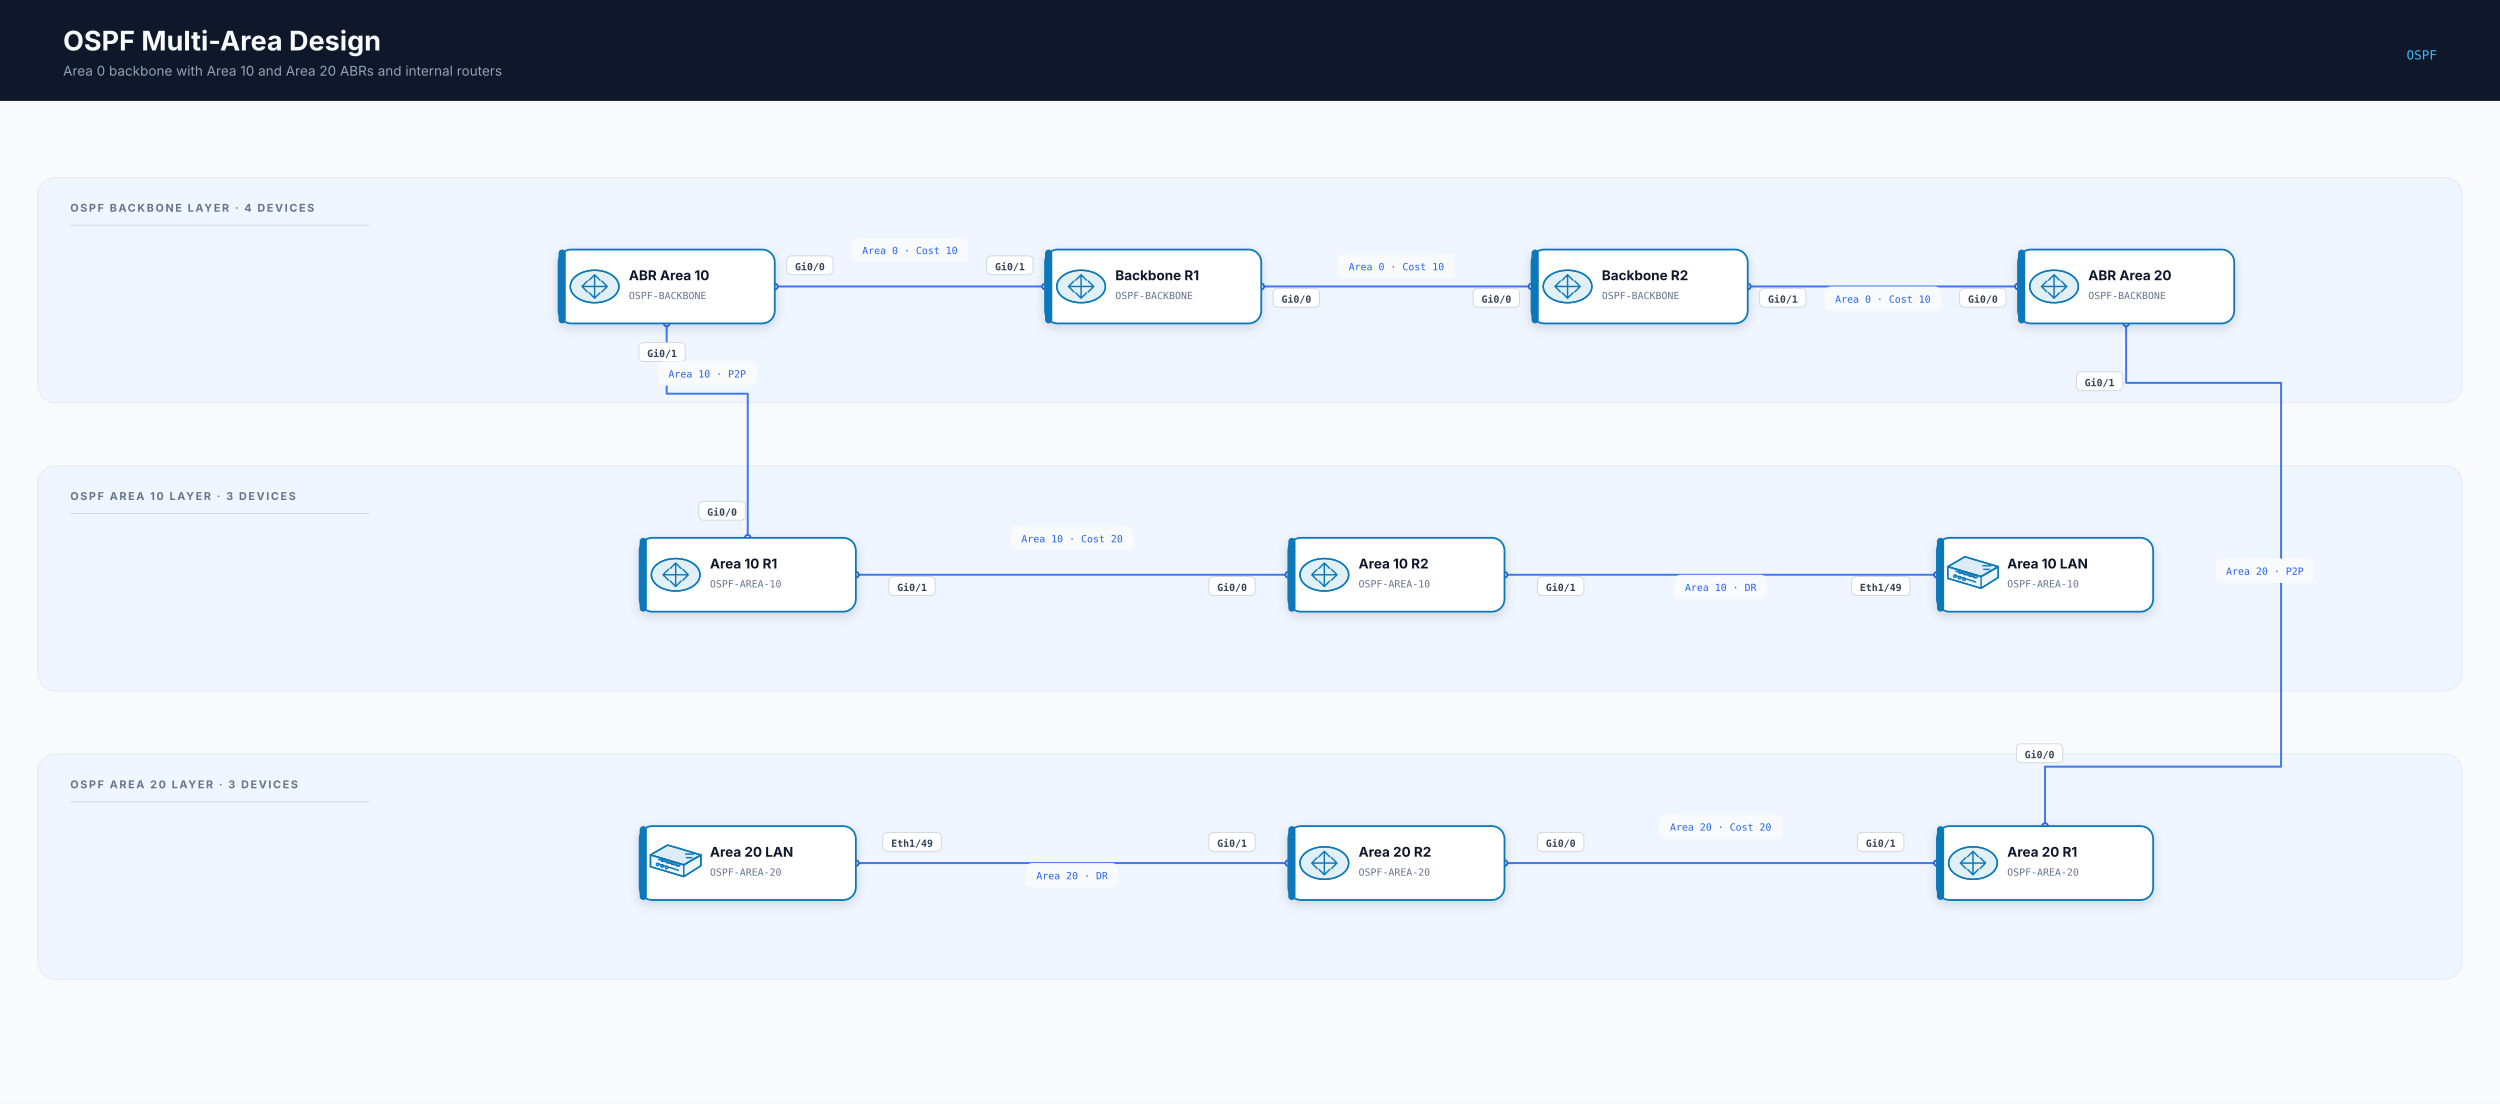
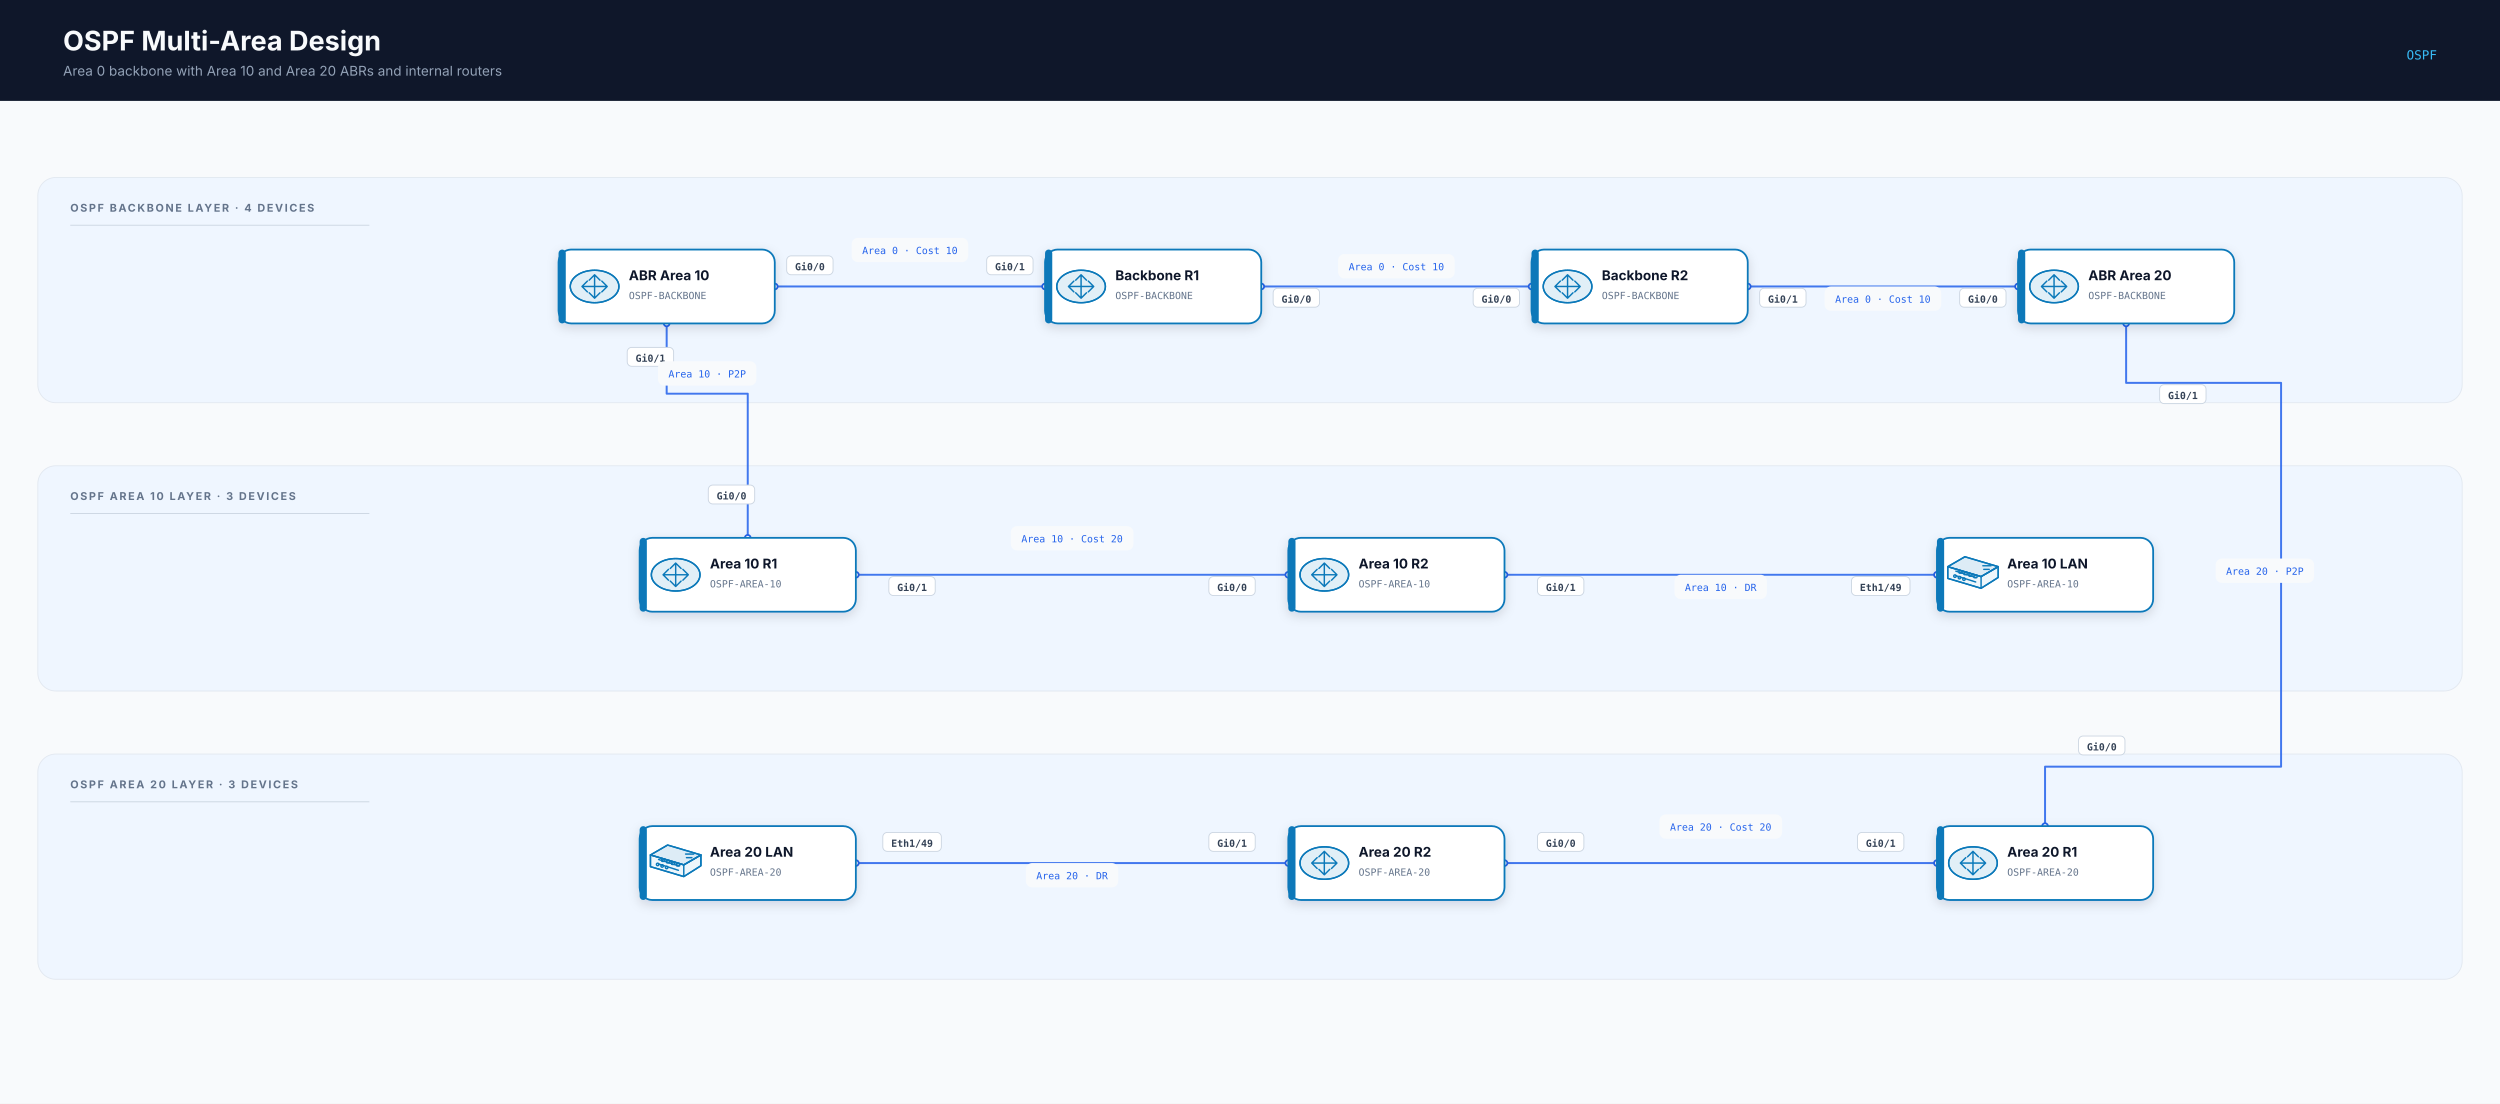
<svg xmlns="http://www.w3.org/2000/svg" class="theme-light" width="2775" height="1225" viewBox="0 0 2775 1225" role="img" shape-rendering="geometricPrecision">
  <defs>
    <filter id="shadow" x="-20%" y="-20%" width="140%" height="150%">
      <feDropShadow dx="0" dy="4" stdDeviation="6" flood-color="#0f172a" flood-opacity=".14" />
    </filter>
  </defs>
  <rect width="100%" height="100%" fill="#f8fafc" />
  <rect x="0" y="0" width="2775" height="112" fill="#0f172a" />
  <text x="70" y="56" fill="#f8fafc" font-family="Inter,Segoe UI,sans-serif" font-size="30" font-weight="700">OSPF Multi-Area Design</text>
  <text x="70" y="84" fill="#94a3b8" font-family="Inter,Segoe UI,sans-serif" font-size="15">Area 0 backbone with Area 10 and Area 20 ABRs and internal routers</text>
  <text x="2705" y="66" text-anchor="end" fill="#38bdf8" font-family="ui-monospace,SFMono-Regular,monospace" font-size="14">OSPF</text>
  <rect x="42" y="197.0" width="2691.0" height="250.0" rx="20" fill="#eff6ff" stroke="#e2e8f0" />
  <rect x="42" y="517.0" width="2691.0" height="250.0" rx="20" fill="#eff6ff" stroke="#e2e8f0" />
  <rect x="42" y="837.0" width="2691.0" height="250.0" rx="20" fill="#eff6ff" stroke="#e2e8f0" />
  <g id="row-headings">
    <g class="row-heading row-heading-ospf-backbone">
      <path d="M78 250.0 H410" stroke="#cbd5e1" stroke-width="1" />
      <text x="78" y="235.0" fill="#64748b" font-family="Inter,Segoe UI,sans-serif" font-size="12" font-weight="700" letter-spacing="1.8">OSPF BACKBONE LAYER · 4 DEVICES</text>
    </g>
    <g class="row-heading row-heading-ospf-area-10">
      <path d="M78 570.0 H410" stroke="#cbd5e1" stroke-width="1" />
      <text x="78" y="555.0" fill="#64748b" font-family="Inter,Segoe UI,sans-serif" font-size="12" font-weight="700" letter-spacing="1.8">OSPF AREA 10 LAYER · 3 DEVICES</text>
    </g>
    <g class="row-heading row-heading-ospf-area-20">
      <path d="M78 890.0 H410" stroke="#cbd5e1" stroke-width="1" />
      <text x="78" y="875.0" fill="#64748b" font-family="Inter,Segoe UI,sans-serif" font-size="12" font-weight="700" letter-spacing="1.8">OSPF AREA 20 LAYER · 3 DEVICES</text>
    </g>
  </g>
  <g id="links">
    <g id="link-1" data-netdiag-kind="link">
      <path d="M 1400.0 318.0 H 1700.0" fill="none" stroke="#2563eb" stroke-width="2.2" stroke-linecap="round" stroke-linejoin="round" opacity=".86" />
      <circle cx="1400.0" cy="318.0" r="3.2" fill="#ffffff" stroke="#2563eb" stroke-width="2" />
      <circle cx="1700.0" cy="318.0" r="3.2" fill="#ffffff" stroke="#2563eb" stroke-width="2" />
    </g>
    <g id="link-2" data-netdiag-kind="link">
      <path d="M 1160.0 318.0 H 860.0" fill="none" stroke="#2563eb" stroke-width="2.2" stroke-linecap="round" stroke-linejoin="round" opacity=".86" />
      <circle cx="1160.0" cy="318.0" r="3.2" fill="#ffffff" stroke="#2563eb" stroke-width="2" />
      <circle cx="860.0" cy="318.0" r="3.2" fill="#ffffff" stroke="#2563eb" stroke-width="2" />
    </g>
    <g id="link-3" data-netdiag-kind="link">
      <path d="M 1940.0 318.0 H 2240.0" fill="none" stroke="#2563eb" stroke-width="2.2" stroke-linecap="round" stroke-linejoin="round" opacity=".86" />
      <circle cx="1940.0" cy="318.0" r="3.2" fill="#ffffff" stroke="#2563eb" stroke-width="2" />
      <circle cx="2240.0" cy="318.0" r="3.2" fill="#ffffff" stroke="#2563eb" stroke-width="2" />
    </g>
    <g id="link-4" data-netdiag-kind="link">
      <path d="M 740.0 359.0 V 437.0 H 830.0 V 597.0" fill="none" stroke="#2563eb" stroke-width="2.2" stroke-linecap="round" stroke-linejoin="round" opacity=".86" />
      <circle cx="740.0" cy="359.0" r="3.2" fill="#ffffff" stroke="#2563eb" stroke-width="2" />
      <circle cx="830.0" cy="597.0" r="3.2" fill="#ffffff" stroke="#2563eb" stroke-width="2" />
    </g>
    <g id="link-5" data-netdiag-kind="link">
      <path d="M 950.0 638.0 H 1430.0" fill="none" stroke="#2563eb" stroke-width="2.2" stroke-linecap="round" stroke-linejoin="round" opacity=".86" />
      <circle cx="950.0" cy="638.0" r="3.2" fill="#ffffff" stroke="#2563eb" stroke-width="2" />
      <circle cx="1430.0" cy="638.0" r="3.2" fill="#ffffff" stroke="#2563eb" stroke-width="2" />
    </g>
    <g id="link-6" data-netdiag-kind="link">
      <path d="M 1670.0 638.0 H 2150.0" fill="none" stroke="#2563eb" stroke-width="2.2" stroke-linecap="round" stroke-linejoin="round" opacity=".86" />
      <circle cx="1670.0" cy="638.0" r="3.2" fill="#ffffff" stroke="#2563eb" stroke-width="2" />
      <circle cx="2150.0" cy="638.0" r="3.2" fill="#ffffff" stroke="#2563eb" stroke-width="2" />
    </g>
    <g id="link-7" data-netdiag-kind="link">
      <path d="M 2360.0 359.0 V 425.0 H 2532.0 V 851.0 H 2270.0 V 917.0" fill="none" stroke="#2563eb" stroke-width="2.2" stroke-linecap="round" stroke-linejoin="round" opacity=".86" />
      <circle cx="2360.0" cy="359.0" r="3.2" fill="#ffffff" stroke="#2563eb" stroke-width="2" />
      <circle cx="2270.0" cy="917.0" r="3.2" fill="#ffffff" stroke="#2563eb" stroke-width="2" />
    </g>
    <g id="link-8" data-netdiag-kind="link">
      <path d="M 2150.0 958.0 H 1670.0" fill="none" stroke="#2563eb" stroke-width="2.2" stroke-linecap="round" stroke-linejoin="round" opacity=".86" />
      <circle cx="2150.0" cy="958.0" r="3.2" fill="#ffffff" stroke="#2563eb" stroke-width="2" />
      <circle cx="1670.0" cy="958.0" r="3.2" fill="#ffffff" stroke="#2563eb" stroke-width="2" />
    </g>
    <g id="link-9" data-netdiag-kind="link">
      <path d="M 1430.0 958.0 H 950.0" fill="none" stroke="#2563eb" stroke-width="2.2" stroke-linecap="round" stroke-linejoin="round" opacity=".86" />
      <circle cx="1430.0" cy="958.0" r="3.2" fill="#ffffff" stroke="#2563eb" stroke-width="2" />
      <circle cx="950.0" cy="958.0" r="3.2" fill="#ffffff" stroke="#2563eb" stroke-width="2" />
    </g>
  </g>
  <g id="nodes">
    <g id="abr-10" data-netdiag-kind="node" filter="url(#shadow)">
      <rect x="620.0" y="277.0" width="240.0" height="82.0" rx="14" fill="#ffffff" stroke="#0878b9" stroke-width="2" />
      <rect x="620.0" y="277.0" width="8" height="82.0" rx="4" fill="#0878b9" />
      <g class="device-icon device-icon-router" transform="translate(660.0 318.0)" stroke="#0878b9" fill="none" stroke-width="1.6" stroke-linecap="round" stroke-linejoin="round">
        <ellipse cx="0" cy="0" rx="27" ry="18" fill="#0878b9" fill-opacity=".12" />
        <ellipse cx="0" cy="0" rx="27" ry="18" />
        <path d="M-14 0h28M8-6l6 6-6 6M14 0H-14M-8-6l-6 6 6 6" />
        <path d="M0-13v26M-6-7l6-6 6 6M-6 7l6 6 6-6" />
      </g>
      <text class="node-title" x="698.0" y="311.0" fill="#0f172a" font-family="Inter,Segoe UI,Arial,sans-serif" font-size="15" font-weight="700">ABR Area 10</text>
      <text x="698.0" y="332.0" fill="#64748b" font-family="ui-monospace,SFMono-Regular,monospace" font-size="11">OSPF-BACKBONE</text>
    </g>
    <g id="abr-20" data-netdiag-kind="node" filter="url(#shadow)">
      <rect x="2240.0" y="277.0" width="240.0" height="82.0" rx="14" fill="#ffffff" stroke="#0878b9" stroke-width="2" />
      <rect x="2240.0" y="277.0" width="8" height="82.0" rx="4" fill="#0878b9" />
      <g class="device-icon device-icon-router" transform="translate(2280.0 318.0)" stroke="#0878b9" fill="none" stroke-width="1.6" stroke-linecap="round" stroke-linejoin="round">
        <ellipse cx="0" cy="0" rx="27" ry="18" fill="#0878b9" fill-opacity=".12" />
        <ellipse cx="0" cy="0" rx="27" ry="18" />
        <path d="M-14 0h28M8-6l6 6-6 6M14 0H-14M-8-6l-6 6 6 6" />
        <path d="M0-13v26M-6-7l6-6 6 6M-6 7l6 6 6-6" />
      </g>
      <text class="node-title" x="2318.0" y="311.0" fill="#0f172a" font-family="Inter,Segoe UI,Arial,sans-serif" font-size="15" font-weight="700">ABR Area 20</text>
      <text x="2318.0" y="332.0" fill="#64748b" font-family="ui-monospace,SFMono-Regular,monospace" font-size="11">OSPF-BACKBONE</text>
    </g>
    <g id="area10-lan" data-netdiag-kind="node" filter="url(#shadow)">
      <rect x="2150.0" y="597.0" width="240.0" height="82.0" rx="14" fill="#ffffff" stroke="#0878b9" stroke-width="2" />
      <rect x="2150.0" y="597.0" width="8" height="82.0" rx="4" fill="#0878b9" />
      <g class="device-icon device-icon-access-switch" transform="translate(2190.0 638.0)" stroke="#0878b9" fill="none" stroke-width="1.6" stroke-linecap="round" stroke-linejoin="round">
        <path d="M-28 -9 -9 -20 28 -9 9 2Z" fill="#0878b9" fill-opacity=".14" />
        <path d="M-28 -9 9 2 28 -9v12L9 15-28 4Z" fill="#0878b9" fill-opacity=".07" />
        <path d="M-28 -9 -9 -20 28 -9 9 2Z" />
        <path d="M-28 -9v13L9 15 28 3v-12M9 2v13" />
        <path d="M-19 -4 3 3M-19 1 3 8" />
        <rect x="-15.5" y="-4.5" width="3.5" height="2.7" rx=".5" />
        <rect x="-10" y="-2.8" width="3.5" height="2.7" rx=".5" />
        <rect x="-4.5" y="-1.1" width="3.5" height="2.7" rx=".5" />
        <rect x="1" y=".6" width="3.5" height="2.7" rx=".5" />
        <circle cx="-20" cy="1.5" r="1.4" />
        <circle cx="-15" cy="3.2" r="1.4" />
        <circle cx="-10" cy="4.9" r="1.4" />
        <path d="M11 -10h9M12 -6h6" />
      </g>
      <text class="node-title" x="2228.0" y="631.0" fill="#0f172a" font-family="Inter,Segoe UI,Arial,sans-serif" font-size="15" font-weight="700">Area 10 LAN</text>
      <text x="2228.0" y="652.0" fill="#64748b" font-family="ui-monospace,SFMono-Regular,monospace" font-size="11">OSPF-AREA-10</text>
    </g>
    <g id="area10-r1" data-netdiag-kind="node" filter="url(#shadow)">
      <rect x="710.0" y="597.0" width="240.0" height="82.0" rx="14" fill="#ffffff" stroke="#0878b9" stroke-width="2" />
      <rect x="710.0" y="597.0" width="8" height="82.0" rx="4" fill="#0878b9" />
      <g class="device-icon device-icon-router" transform="translate(750.0 638.0)" stroke="#0878b9" fill="none" stroke-width="1.6" stroke-linecap="round" stroke-linejoin="round">
        <ellipse cx="0" cy="0" rx="27" ry="18" fill="#0878b9" fill-opacity=".12" />
        <ellipse cx="0" cy="0" rx="27" ry="18" />
        <path d="M-14 0h28M8-6l6 6-6 6M14 0H-14M-8-6l-6 6 6 6" />
        <path d="M0-13v26M-6-7l6-6 6 6M-6 7l6 6 6-6" />
      </g>
      <text class="node-title" x="788.0" y="631.0" fill="#0f172a" font-family="Inter,Segoe UI,Arial,sans-serif" font-size="15" font-weight="700">Area 10 R1</text>
      <text x="788.0" y="652.0" fill="#64748b" font-family="ui-monospace,SFMono-Regular,monospace" font-size="11">OSPF-AREA-10</text>
    </g>
    <g id="area10-r2" data-netdiag-kind="node" filter="url(#shadow)">
      <rect x="1430.0" y="597.0" width="240.0" height="82.0" rx="14" fill="#ffffff" stroke="#0878b9" stroke-width="2" />
      <rect x="1430.0" y="597.0" width="8" height="82.0" rx="4" fill="#0878b9" />
      <g class="device-icon device-icon-router" transform="translate(1470.0 638.0)" stroke="#0878b9" fill="none" stroke-width="1.6" stroke-linecap="round" stroke-linejoin="round">
        <ellipse cx="0" cy="0" rx="27" ry="18" fill="#0878b9" fill-opacity=".12" />
        <ellipse cx="0" cy="0" rx="27" ry="18" />
        <path d="M-14 0h28M8-6l6 6-6 6M14 0H-14M-8-6l-6 6 6 6" />
        <path d="M0-13v26M-6-7l6-6 6 6M-6 7l6 6 6-6" />
      </g>
      <text class="node-title" x="1508.0" y="631.0" fill="#0f172a" font-family="Inter,Segoe UI,Arial,sans-serif" font-size="15" font-weight="700">Area 10 R2</text>
      <text x="1508.0" y="652.0" fill="#64748b" font-family="ui-monospace,SFMono-Regular,monospace" font-size="11">OSPF-AREA-10</text>
    </g>
    <g id="area20-lan" data-netdiag-kind="node" filter="url(#shadow)">
      <rect x="710.0" y="917.0" width="240.0" height="82.0" rx="14" fill="#ffffff" stroke="#0878b9" stroke-width="2" />
      <rect x="710.0" y="917.0" width="8" height="82.0" rx="4" fill="#0878b9" />
      <g class="device-icon device-icon-access-switch" transform="translate(750.0 958.0)" stroke="#0878b9" fill="none" stroke-width="1.6" stroke-linecap="round" stroke-linejoin="round">
        <path d="M-28 -9 -9 -20 28 -9 9 2Z" fill="#0878b9" fill-opacity=".14" />
        <path d="M-28 -9 9 2 28 -9v12L9 15-28 4Z" fill="#0878b9" fill-opacity=".07" />
        <path d="M-28 -9 -9 -20 28 -9 9 2Z" />
        <path d="M-28 -9v13L9 15 28 3v-12M9 2v13" />
        <path d="M-19 -4 3 3M-19 1 3 8" />
        <rect x="-15.5" y="-4.5" width="3.5" height="2.7" rx=".5" />
        <rect x="-10" y="-2.8" width="3.5" height="2.7" rx=".5" />
        <rect x="-4.5" y="-1.1" width="3.5" height="2.7" rx=".5" />
        <rect x="1" y=".6" width="3.5" height="2.7" rx=".5" />
        <circle cx="-20" cy="1.5" r="1.4" />
        <circle cx="-15" cy="3.2" r="1.4" />
        <circle cx="-10" cy="4.9" r="1.4" />
        <path d="M11 -10h9M12 -6h6" />
      </g>
      <text class="node-title" x="788.0" y="951.0" fill="#0f172a" font-family="Inter,Segoe UI,Arial,sans-serif" font-size="15" font-weight="700">Area 20 LAN</text>
      <text x="788.0" y="972.0" fill="#64748b" font-family="ui-monospace,SFMono-Regular,monospace" font-size="11">OSPF-AREA-20</text>
    </g>
    <g id="area20-r1" data-netdiag-kind="node" filter="url(#shadow)">
      <rect x="2150.0" y="917.0" width="240.0" height="82.0" rx="14" fill="#ffffff" stroke="#0878b9" stroke-width="2" />
      <rect x="2150.0" y="917.0" width="8" height="82.0" rx="4" fill="#0878b9" />
      <g class="device-icon device-icon-router" transform="translate(2190.0 958.0)" stroke="#0878b9" fill="none" stroke-width="1.6" stroke-linecap="round" stroke-linejoin="round">
        <ellipse cx="0" cy="0" rx="27" ry="18" fill="#0878b9" fill-opacity=".12" />
        <ellipse cx="0" cy="0" rx="27" ry="18" />
        <path d="M-14 0h28M8-6l6 6-6 6M14 0H-14M-8-6l-6 6 6 6" />
        <path d="M0-13v26M-6-7l6-6 6 6M-6 7l6 6 6-6" />
      </g>
      <text class="node-title" x="2228.0" y="951.0" fill="#0f172a" font-family="Inter,Segoe UI,Arial,sans-serif" font-size="15" font-weight="700">Area 20 R1</text>
      <text x="2228.0" y="972.0" fill="#64748b" font-family="ui-monospace,SFMono-Regular,monospace" font-size="11">OSPF-AREA-20</text>
    </g>
    <g id="area20-r2" data-netdiag-kind="node" filter="url(#shadow)">
      <rect x="1430.0" y="917.0" width="240.0" height="82.0" rx="14" fill="#ffffff" stroke="#0878b9" stroke-width="2" />
      <rect x="1430.0" y="917.0" width="8" height="82.0" rx="4" fill="#0878b9" />
      <g class="device-icon device-icon-router" transform="translate(1470.0 958.0)" stroke="#0878b9" fill="none" stroke-width="1.6" stroke-linecap="round" stroke-linejoin="round">
        <ellipse cx="0" cy="0" rx="27" ry="18" fill="#0878b9" fill-opacity=".12" />
        <ellipse cx="0" cy="0" rx="27" ry="18" />
        <path d="M-14 0h28M8-6l6 6-6 6M14 0H-14M-8-6l-6 6 6 6" />
        <path d="M0-13v26M-6-7l6-6 6 6M-6 7l6 6 6-6" />
      </g>
      <text class="node-title" x="1508.0" y="951.0" fill="#0f172a" font-family="Inter,Segoe UI,Arial,sans-serif" font-size="15" font-weight="700">Area 20 R2</text>
      <text x="1508.0" y="972.0" fill="#64748b" font-family="ui-monospace,SFMono-Regular,monospace" font-size="11">OSPF-AREA-20</text>
    </g>
    <g id="backbone-r1" data-netdiag-kind="node" filter="url(#shadow)">
      <rect x="1160.0" y="277.0" width="240.0" height="82.0" rx="14" fill="#ffffff" stroke="#0878b9" stroke-width="2" />
      <rect x="1160.0" y="277.0" width="8" height="82.0" rx="4" fill="#0878b9" />
      <g class="device-icon device-icon-router" transform="translate(1200.0 318.0)" stroke="#0878b9" fill="none" stroke-width="1.6" stroke-linecap="round" stroke-linejoin="round">
        <ellipse cx="0" cy="0" rx="27" ry="18" fill="#0878b9" fill-opacity=".12" />
        <ellipse cx="0" cy="0" rx="27" ry="18" />
        <path d="M-14 0h28M8-6l6 6-6 6M14 0H-14M-8-6l-6 6 6 6" />
        <path d="M0-13v26M-6-7l6-6 6 6M-6 7l6 6 6-6" />
      </g>
      <text class="node-title" x="1238.0" y="311.0" fill="#0f172a" font-family="Inter,Segoe UI,Arial,sans-serif" font-size="15" font-weight="700">Backbone R1</text>
      <text x="1238.0" y="332.0" fill="#64748b" font-family="ui-monospace,SFMono-Regular,monospace" font-size="11">OSPF-BACKBONE</text>
    </g>
    <g id="backbone-r2" data-netdiag-kind="node" filter="url(#shadow)">
      <rect x="1700.0" y="277.0" width="240.0" height="82.0" rx="14" fill="#ffffff" stroke="#0878b9" stroke-width="2" />
      <rect x="1700.0" y="277.0" width="8" height="82.0" rx="4" fill="#0878b9" />
      <g class="device-icon device-icon-router" transform="translate(1740.0 318.0)" stroke="#0878b9" fill="none" stroke-width="1.6" stroke-linecap="round" stroke-linejoin="round">
        <ellipse cx="0" cy="0" rx="27" ry="18" fill="#0878b9" fill-opacity=".12" />
        <ellipse cx="0" cy="0" rx="27" ry="18" />
        <path d="M-14 0h28M8-6l6 6-6 6M14 0H-14M-8-6l-6 6 6 6" />
        <path d="M0-13v26M-6-7l6-6 6 6M-6 7l6 6 6-6" />
      </g>
      <text class="node-title" x="1778.0" y="311.0" fill="#0f172a" font-family="Inter,Segoe UI,Arial,sans-serif" font-size="15" font-weight="700">Backbone R2</text>
      <text x="1778.0" y="332.0" fill="#64748b" font-family="ui-monospace,SFMono-Regular,monospace" font-size="11">OSPF-BACKBONE</text>
    </g>
  </g>
  <g id="link-annotations" pointer-events="none">
    <g id="link-annotation-1" class="link-annotation">
      <rect class="interface-label-badge" x="1413.2" y="320.0" width="51.5" height="21.0" rx="5.0" fill="#ffffff" stroke="#cbd5e1" stroke-width="1" />
      <text class="interface-label-text" x="1439.0" y="336.0" text-anchor="middle" fill="#334155" font-family="ui-monospace,SFMono-Regular,monospace" font-size="11" font-weight="650">Gi0/0</text>
      <rect class="interface-label-badge" x="1635.2" y="320.0" width="51.5" height="21.0" rx="5.0" fill="#ffffff" stroke="#cbd5e1" stroke-width="1" />
      <text class="interface-label-text" x="1661.0" y="336.0" text-anchor="middle" fill="#334155" font-family="ui-monospace,SFMono-Regular,monospace" font-size="11" font-weight="650">Gi0/0</text>
      <rect class="label-mask" x="1487.3" y="284.0" width="125.4" height="23" rx="5" fill="#f8fafc" stroke="#f8fafc" stroke-width="4" />
      <text x="1550.0" y="300.0" text-anchor="middle" fill="#2563eb" font-family="ui-monospace,SFMono-Regular,monospace" font-size="11" font-weight="500">Area 0 · Cost 10</text>
    </g>
    <g id="link-annotation-2" class="link-annotation">
      <rect class="interface-label-badge" x="1095.2" y="284.0" width="51.5" height="21.0" rx="5.0" fill="#ffffff" stroke="#cbd5e1" stroke-width="1" />
      <text class="interface-label-text" x="1121.0" y="300.0" text-anchor="middle" fill="#334155" font-family="ui-monospace,SFMono-Regular,monospace" font-size="11" font-weight="650">Gi0/1</text>
      <rect class="interface-label-badge" x="873.2" y="284.0" width="51.5" height="21.0" rx="5.0" fill="#ffffff" stroke="#cbd5e1" stroke-width="1" />
      <text class="interface-label-text" x="899.0" y="300.0" text-anchor="middle" fill="#334155" font-family="ui-monospace,SFMono-Regular,monospace" font-size="11" font-weight="650">Gi0/0</text>
      <rect class="label-mask" x="947.3" y="266.0" width="125.4" height="23" rx="5" fill="#f8fafc" stroke="#f8fafc" stroke-width="4" />
      <text x="1010.0" y="282.0" text-anchor="middle" fill="#2563eb" font-family="ui-monospace,SFMono-Regular,monospace" font-size="11" font-weight="500">Area 0 · Cost 10</text>
    </g>
    <g id="link-annotation-3" class="link-annotation">
      <rect class="interface-label-badge" x="1953.2" y="320.0" width="51.5" height="21.0" rx="5.0" fill="#ffffff" stroke="#cbd5e1" stroke-width="1" />
      <text class="interface-label-text" x="1979.0" y="336.0" text-anchor="middle" fill="#334155" font-family="ui-monospace,SFMono-Regular,monospace" font-size="11" font-weight="650">Gi0/1</text>
      <rect class="interface-label-badge" x="2175.2" y="320.0" width="51.5" height="21.0" rx="5.0" fill="#ffffff" stroke="#cbd5e1" stroke-width="1" />
      <text class="interface-label-text" x="2201.0" y="336.0" text-anchor="middle" fill="#334155" font-family="ui-monospace,SFMono-Regular,monospace" font-size="11" font-weight="650">Gi0/0</text>
      <rect class="label-mask" x="2027.3" y="320.0" width="125.4" height="23" rx="5" fill="#f8fafc" stroke="#f8fafc" stroke-width="4" />
      <text x="2090.0" y="336.0" text-anchor="middle" fill="#2563eb" font-family="ui-monospace,SFMono-Regular,monospace" font-size="11" font-weight="500">Area 0 · Cost 10</text>
    </g>
    <g id="link-annotation-4" class="link-annotation">
-       <rect class="interface-label-badge" x="709.1" y="380.3" width="51.5" height="21.0" rx="5.0" fill="#ffffff" stroke="#cbd5e1" stroke-width="1" />
-       <text class="interface-label-text" x="734.9" y="396.3" text-anchor="middle" fill="#334155" font-family="ui-monospace,SFMono-Regular,monospace" font-size="11" font-weight="650">Gi0/1</text>
-       <rect class="interface-label-badge" x="775.7" y="556.4" width="51.5" height="21.0" rx="5.0" fill="#ffffff" stroke="#cbd5e1" stroke-width="1" />
-       <text class="interface-label-text" x="801.5" y="572.4" text-anchor="middle" fill="#334155" font-family="ui-monospace,SFMono-Regular,monospace" font-size="11" font-weight="650">Gi0/0</text>
+       <rect class="interface-label-badge" x="696.2" y="385.6" width="51.5" height="21.0" rx="5.0" fill="#ffffff" stroke="#cbd5e1" stroke-width="1" />
+       <text class="interface-label-text" x="722.0" y="401.6" text-anchor="middle" fill="#334155" font-family="ui-monospace,SFMono-Regular,monospace" font-size="11" font-weight="650">Gi0/1</text>
+       <rect class="interface-label-badge" x="786.2" y="538.4" width="51.5" height="21.0" rx="5.0" fill="#ffffff" stroke="#cbd5e1" stroke-width="1" />
+       <text class="interface-label-text" x="812.0" y="554.4" text-anchor="middle" fill="#334155" font-family="ui-monospace,SFMono-Regular,monospace" font-size="11" font-weight="650">Gi0/0</text>
      <rect class="label-mask" x="732.4" y="403.0" width="105.2" height="23" rx="5" fill="#f8fafc" stroke="#f8fafc" stroke-width="4" />
      <text x="785.0" y="419.0" text-anchor="middle" fill="#2563eb" font-family="ui-monospace,SFMono-Regular,monospace" font-size="11" font-weight="500">Area 10 · P2P</text>
    </g>
    <g id="link-annotation-5" class="link-annotation">
      <rect class="interface-label-badge" x="986.6" y="640.0" width="51.5" height="21.0" rx="5.0" fill="#ffffff" stroke="#cbd5e1" stroke-width="1" />
      <text class="interface-label-text" x="1012.4" y="656.0" text-anchor="middle" fill="#334155" font-family="ui-monospace,SFMono-Regular,monospace" font-size="11" font-weight="650">Gi0/1</text>
      <rect class="interface-label-badge" x="1341.8" y="640.0" width="51.5" height="21.0" rx="5.0" fill="#ffffff" stroke="#cbd5e1" stroke-width="1" />
      <text class="interface-label-text" x="1367.6" y="656.0" text-anchor="middle" fill="#334155" font-family="ui-monospace,SFMono-Regular,monospace" font-size="11" font-weight="650">Gi0/0</text>
      <rect class="label-mask" x="1124.0" y="586.0" width="132.1" height="23" rx="5" fill="#f8fafc" stroke="#f8fafc" stroke-width="4" />
      <text x="1190.0" y="602.0" text-anchor="middle" fill="#2563eb" font-family="ui-monospace,SFMono-Regular,monospace" font-size="11" font-weight="500">Area 10 · Cost 20</text>
    </g>
    <g id="link-annotation-6" class="link-annotation">
      <rect class="interface-label-badge" x="1706.6" y="640.0" width="51.5" height="21.0" rx="5.0" fill="#ffffff" stroke="#cbd5e1" stroke-width="1" />
      <text class="interface-label-text" x="1732.4" y="656.0" text-anchor="middle" fill="#334155" font-family="ui-monospace,SFMono-Regular,monospace" font-size="11" font-weight="650">Gi0/1</text>
      <rect class="interface-label-badge" x="2055.1" y="640.0" width="65.0" height="21.0" rx="5.0" fill="#ffffff" stroke="#cbd5e1" stroke-width="1" />
      <text class="interface-label-text" x="2087.6" y="656.0" text-anchor="middle" fill="#334155" font-family="ui-monospace,SFMono-Regular,monospace" font-size="11" font-weight="650">Eth1/49</text>
      <rect class="label-mask" x="1860.7" y="640.0" width="98.5" height="23" rx="5" fill="#f8fafc" stroke="#f8fafc" stroke-width="4" />
      <text x="1910.0" y="656.0" text-anchor="middle" fill="#2563eb" font-family="ui-monospace,SFMono-Regular,monospace" font-size="11" font-weight="500">Area 10 · DR</text>
    </g>
    <g id="link-annotation-7" class="link-annotation">
-       <rect class="interface-label-badge" x="2304.8" y="412.7" width="51.5" height="21.0" rx="5.0" fill="#ffffff" stroke="#cbd5e1" stroke-width="1" />
-       <text class="interface-label-text" x="2330.5" y="428.7" text-anchor="middle" fill="#334155" font-family="ui-monospace,SFMono-Regular,monospace" font-size="11" font-weight="650">Gi0/1</text>
-       <rect class="interface-label-badge" x="2238.2" y="825.6" width="51.5" height="21.0" rx="5.0" fill="#ffffff" stroke="#cbd5e1" stroke-width="1" />
-       <text class="interface-label-text" x="2263.9" y="841.6" text-anchor="middle" fill="#334155" font-family="ui-monospace,SFMono-Regular,monospace" font-size="11" font-weight="650">Gi0/0</text>
+       <rect class="interface-label-badge" x="2397.2" y="427.0" width="51.5" height="21.0" rx="5.0" fill="#ffffff" stroke="#cbd5e1" stroke-width="1" />
+       <text class="interface-label-text" x="2423.0" y="443.0" text-anchor="middle" fill="#334155" font-family="ui-monospace,SFMono-Regular,monospace" font-size="11" font-weight="650">Gi0/1</text>
+       <rect class="interface-label-badge" x="2307.2" y="817.0" width="51.5" height="21.0" rx="5.0" fill="#ffffff" stroke="#cbd5e1" stroke-width="1" />
+       <text class="interface-label-text" x="2333.0" y="833.0" text-anchor="middle" fill="#334155" font-family="ui-monospace,SFMono-Regular,monospace" font-size="11" font-weight="650">Gi0/0</text>
      <rect class="label-mask" x="2461.4" y="622.0" width="105.2" height="23" rx="5" fill="#f8fafc" stroke="#f8fafc" stroke-width="4" />
      <text x="2514.0" y="638.0" text-anchor="middle" fill="#2563eb" font-family="ui-monospace,SFMono-Regular,monospace" font-size="11" font-weight="500">Area 20 · P2P</text>
    </g>
    <g id="link-annotation-8" class="link-annotation">
      <rect class="interface-label-badge" x="2061.8" y="924.0" width="51.5" height="21.0" rx="5.0" fill="#ffffff" stroke="#cbd5e1" stroke-width="1" />
      <text class="interface-label-text" x="2087.6" y="940.0" text-anchor="middle" fill="#334155" font-family="ui-monospace,SFMono-Regular,monospace" font-size="11" font-weight="650">Gi0/1</text>
      <rect class="interface-label-badge" x="1706.6" y="924.0" width="51.5" height="21.0" rx="5.0" fill="#ffffff" stroke="#cbd5e1" stroke-width="1" />
      <text class="interface-label-text" x="1732.4" y="940.0" text-anchor="middle" fill="#334155" font-family="ui-monospace,SFMono-Regular,monospace" font-size="11" font-weight="650">Gi0/0</text>
      <rect class="label-mask" x="1844.0" y="906.0" width="132.1" height="23" rx="5" fill="#f8fafc" stroke="#f8fafc" stroke-width="4" />
      <text x="1910.0" y="922.0" text-anchor="middle" fill="#2563eb" font-family="ui-monospace,SFMono-Regular,monospace" font-size="11" font-weight="500">Area 20 · Cost 20</text>
    </g>
    <g id="link-annotation-9" class="link-annotation">
      <rect class="interface-label-badge" x="1341.8" y="924.0" width="51.5" height="21.0" rx="5.0" fill="#ffffff" stroke="#cbd5e1" stroke-width="1" />
      <text class="interface-label-text" x="1367.6" y="940.0" text-anchor="middle" fill="#334155" font-family="ui-monospace,SFMono-Regular,monospace" font-size="11" font-weight="650">Gi0/1</text>
      <rect class="interface-label-badge" x="979.9" y="924.0" width="65.0" height="21.0" rx="5.0" fill="#ffffff" stroke="#cbd5e1" stroke-width="1" />
      <text class="interface-label-text" x="1012.4" y="940.0" text-anchor="middle" fill="#334155" font-family="ui-monospace,SFMono-Regular,monospace" font-size="11" font-weight="650">Eth1/49</text>
      <rect class="label-mask" x="1140.7" y="960.0" width="98.5" height="23" rx="5" fill="#f8fafc" stroke="#f8fafc" stroke-width="4" />
      <text x="1190.0" y="976.0" text-anchor="middle" fill="#2563eb" font-family="ui-monospace,SFMono-Regular,monospace" font-size="11" font-weight="500">Area 20 · DR</text>
    </g>
  </g>
</svg>
